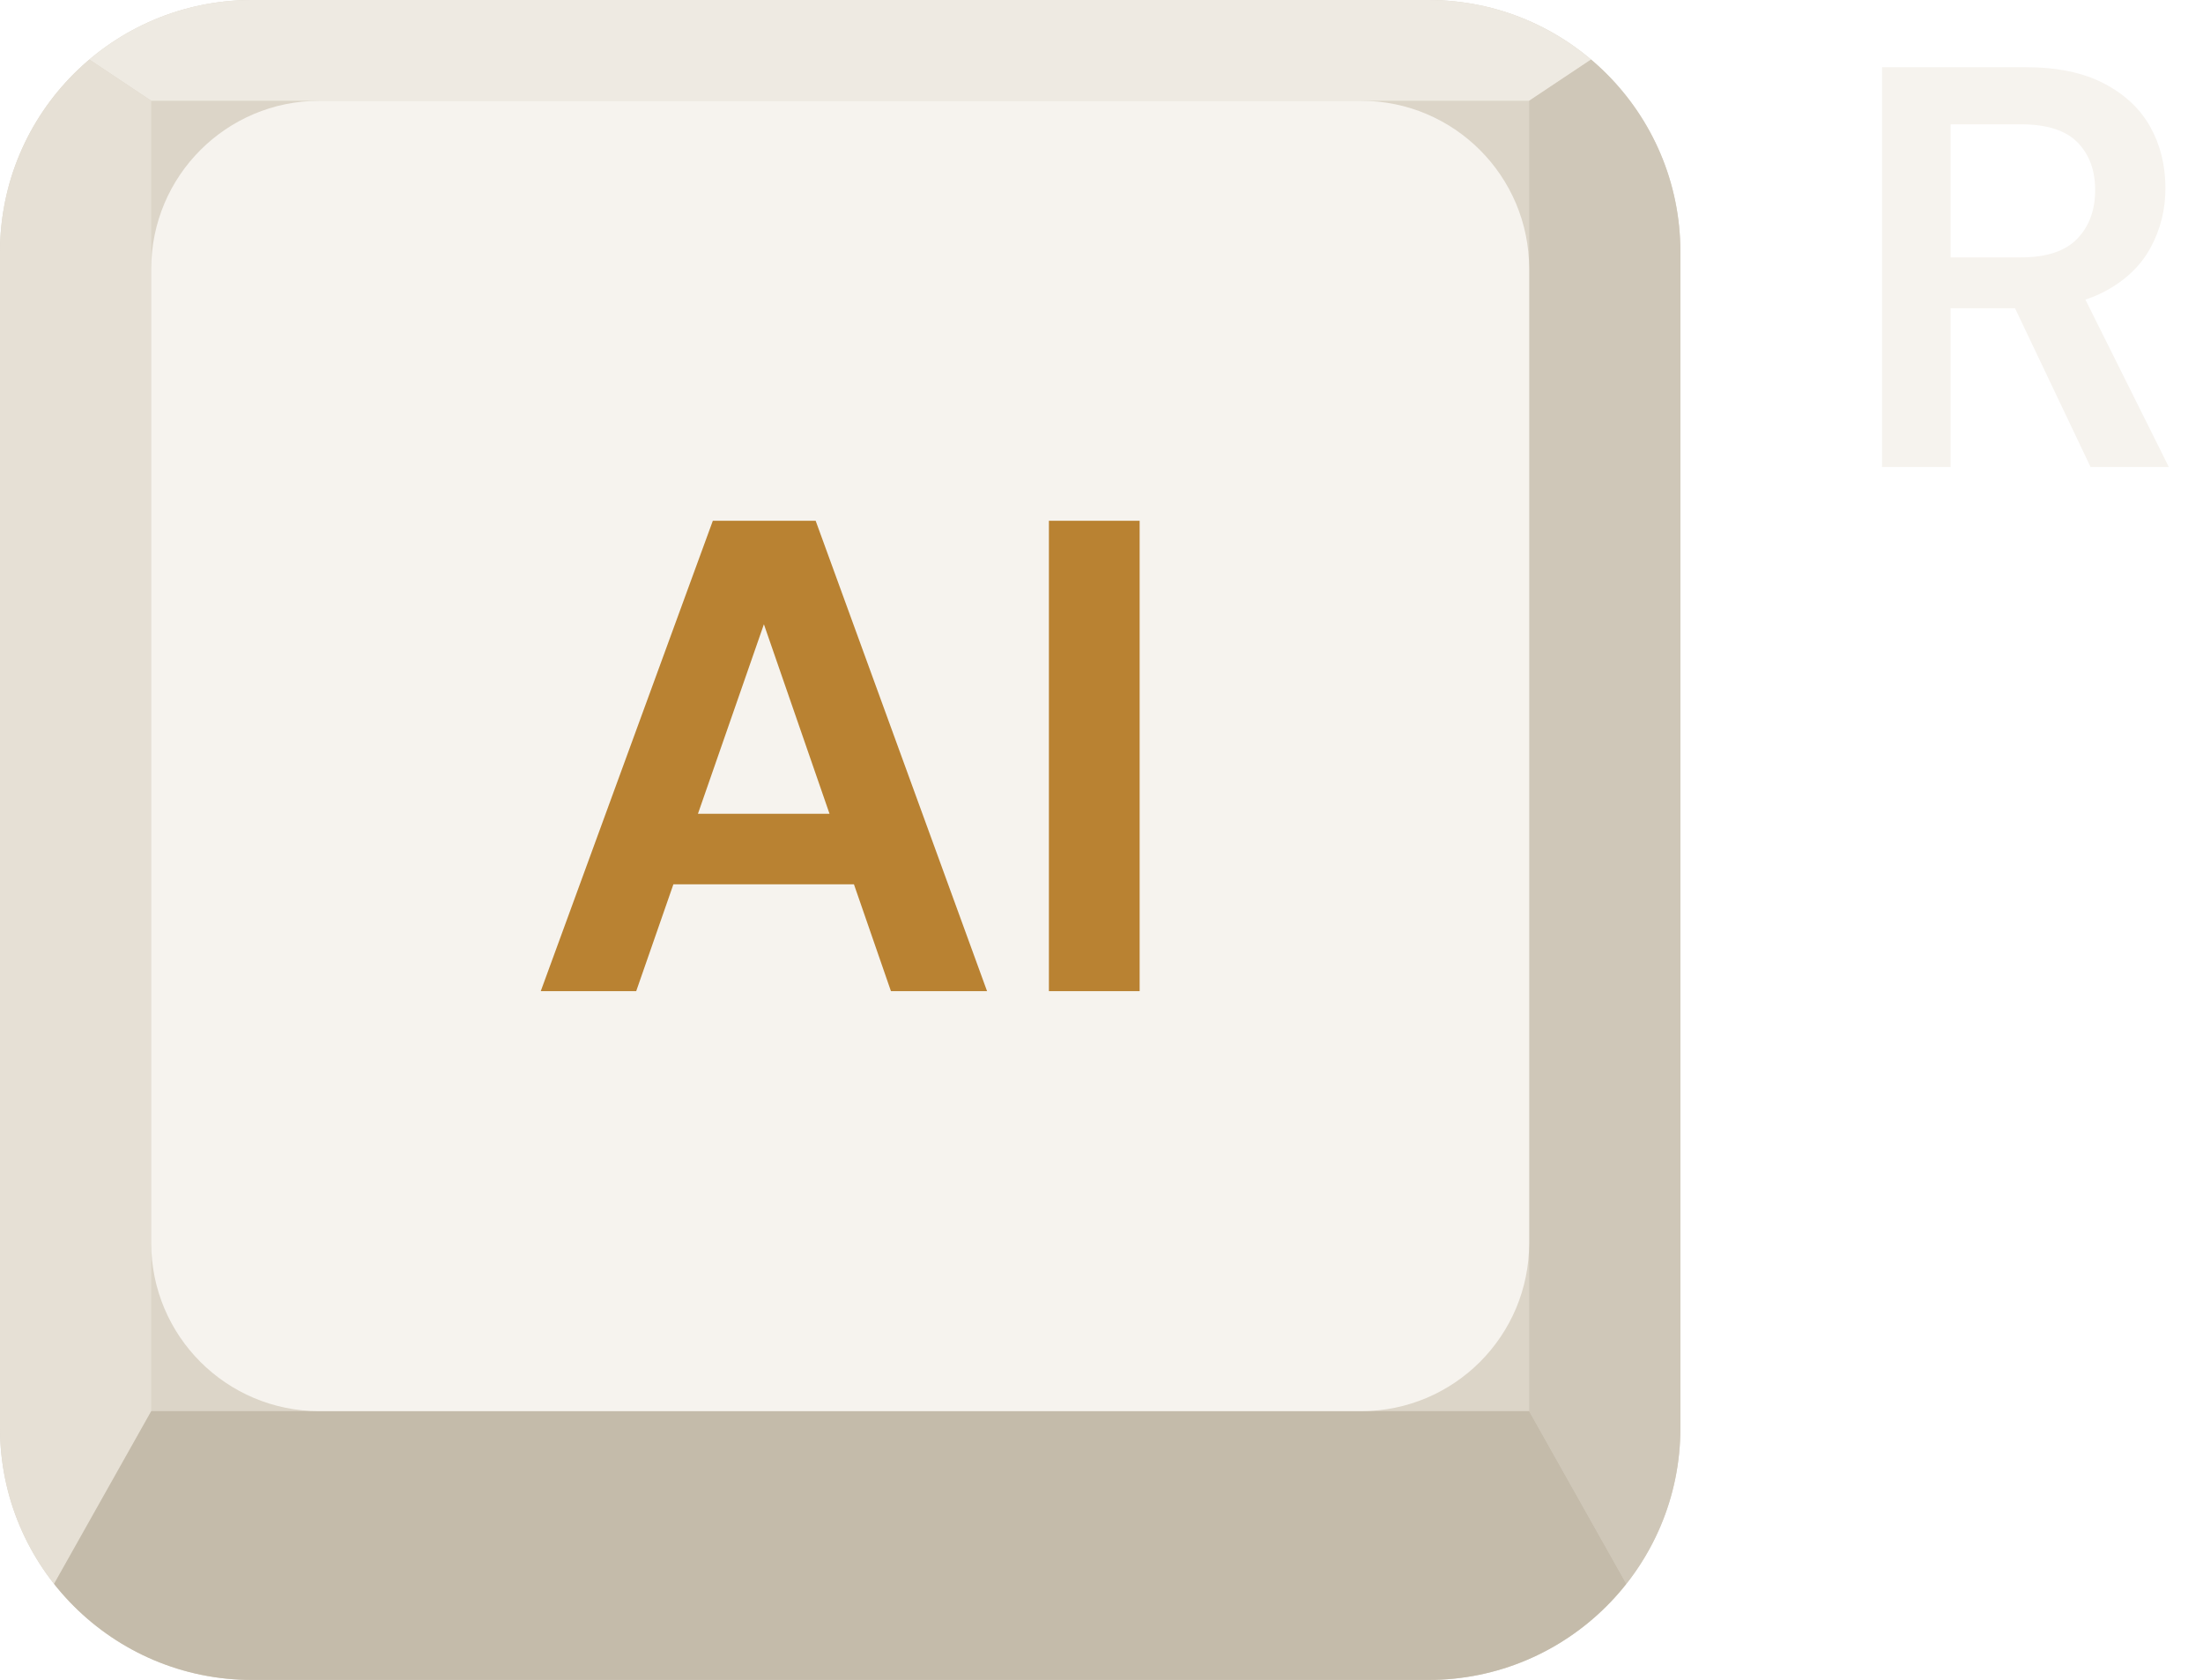
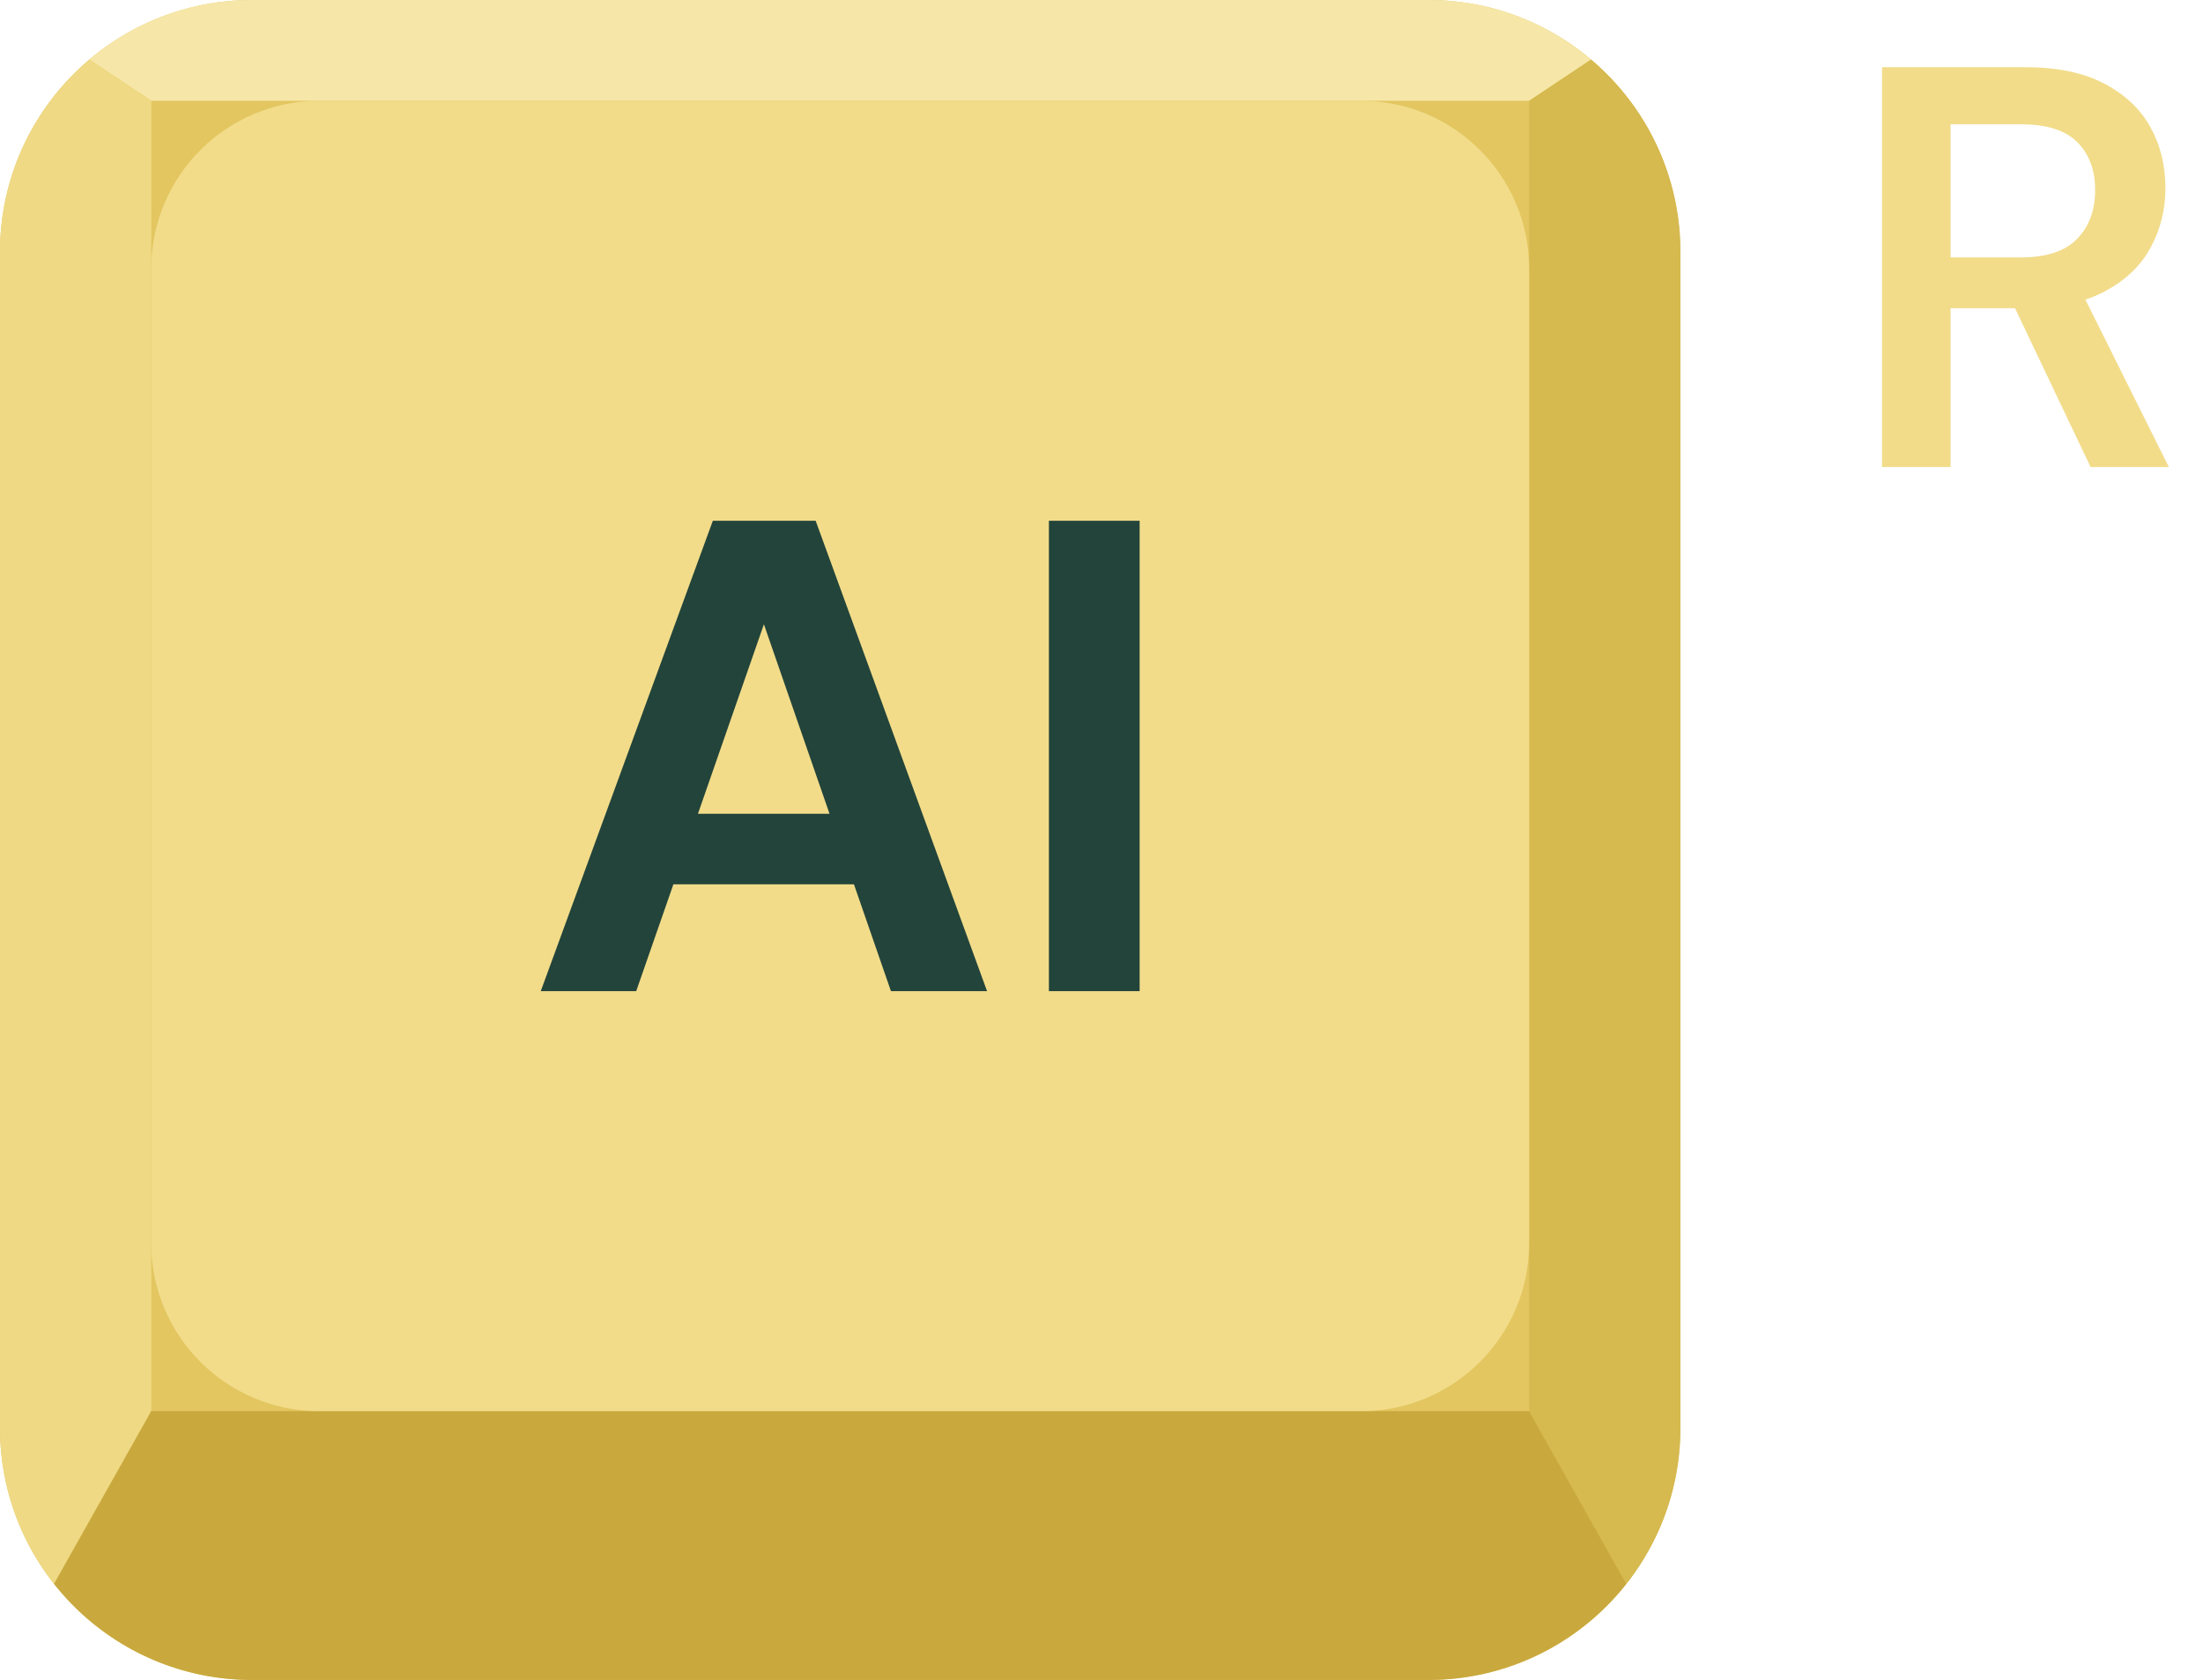
<svg xmlns="http://www.w3.org/2000/svg" viewBox="0 0 131.1 100.0" role="img" aria-label="AI Resulting">
  <g>
    <clipPath id="k00100">
      <rect x="0" y="0" width="100" height="100" rx="15.0" />
    </clipPath>
    <g clip-path="url(#k00100)">
-       <rect x="0" y="0" width="100" height="100" fill="#DCD5C8" />
-       <polygon points="0.00,0.00 100.00,0.00 91.00,6.00 9.00,6.00" fill="#EEEAE2" />
-       <polygon points="0.00,0.00 9.00,6.00 9.00,84.00 0.00,100.00" fill="#E6E0D5" />
-       <polygon points="100.00,0.00 100.00,100.00 91.00,84.00 91.00,6.00" fill="#CFC7B8" />
-       <polygon points="0.00,100.00 9.00,84.00 91.00,84.00 100.00,100.00" fill="#C4BBAA" />
+       <rect x="0" y="0" width="100" height="100" fill="#E3C660" />
+       <polygon points="0.00,0.00 100.00,0.00 91.00,6.00 9.00,6.00" fill="#F6E7A8" />
+       <polygon points="0.00,0.00 9.00,6.00 9.00,84.00 0.00,100.00" fill="#EFD984" />
+       <polygon points="100.00,0.00 100.00,100.00 91.00,84.00 91.00,6.00" fill="#D6B94F" />
+       <polygon points="0.00,100.00 9.00,84.00 91.00,84.00 100.00,100.00" fill="#C9A93E" />
    </g>
-     <rect x="9.0" y="6.0" width="82.0" height="78.0" rx="10.0" fill="#F6F3EE" />
-     <path d="M32.18 59.0 42.42 31.0H48.54L58.74 59.0H53.02L45.46 37.16L37.86 59.0ZM36.7 52.64 38.14 48.44H52.38L53.78 52.64ZM62.42 59.0V31.0H67.82V59.0Z" fill="#B98232" />
+     <rect x="9.0" y="6.0" width="82.0" height="78.0" rx="10.0" fill="#F2DC8A" />
+     <path d="M32.18 59.0 42.42 31.0H48.54L58.74 59.0H53.02L45.46 37.16L37.86 59.0ZM36.7 52.64 38.14 48.44H52.38L53.78 52.64ZM62.42 59.0V31.0H67.82V59.0Z" fill="#23443A" />
  </g>
-   <path d="M112.0 27.8V4.0H120.534Q123.356 4.0 125.209 4.969Q127.062 5.938 127.963 7.553Q128.864 9.168 128.864 11.208Q128.864 13.112 127.98 14.744Q127.096 16.376 125.226 17.362Q123.356 18.348 120.432 18.348H116.08V27.8ZM124.41 27.8 119.412 17.294H123.832L129.068 27.8ZM116.08 15.322H120.262Q122.54 15.322 123.611 14.217Q124.682 13.112 124.682 11.31Q124.682 9.542 123.628 8.471Q122.574 7.4 120.262 7.4H116.08Z" fill="#F6F3EE" />
+   <path d="M112.0 27.8V4.0H120.534Q123.356 4.0 125.209 4.969Q127.062 5.938 127.963 7.553Q128.864 9.168 128.864 11.208Q128.864 13.112 127.98 14.744Q127.096 16.376 125.226 17.362Q123.356 18.348 120.432 18.348H116.08V27.8ZM124.41 27.8 119.412 17.294H123.832L129.068 27.8ZM116.08 15.322H120.262Q122.54 15.322 123.611 14.217Q124.682 13.112 124.682 11.31Q124.682 9.542 123.628 8.471Q122.574 7.4 120.262 7.4H116.08Z" fill="#F2DC8A" />
</svg>
